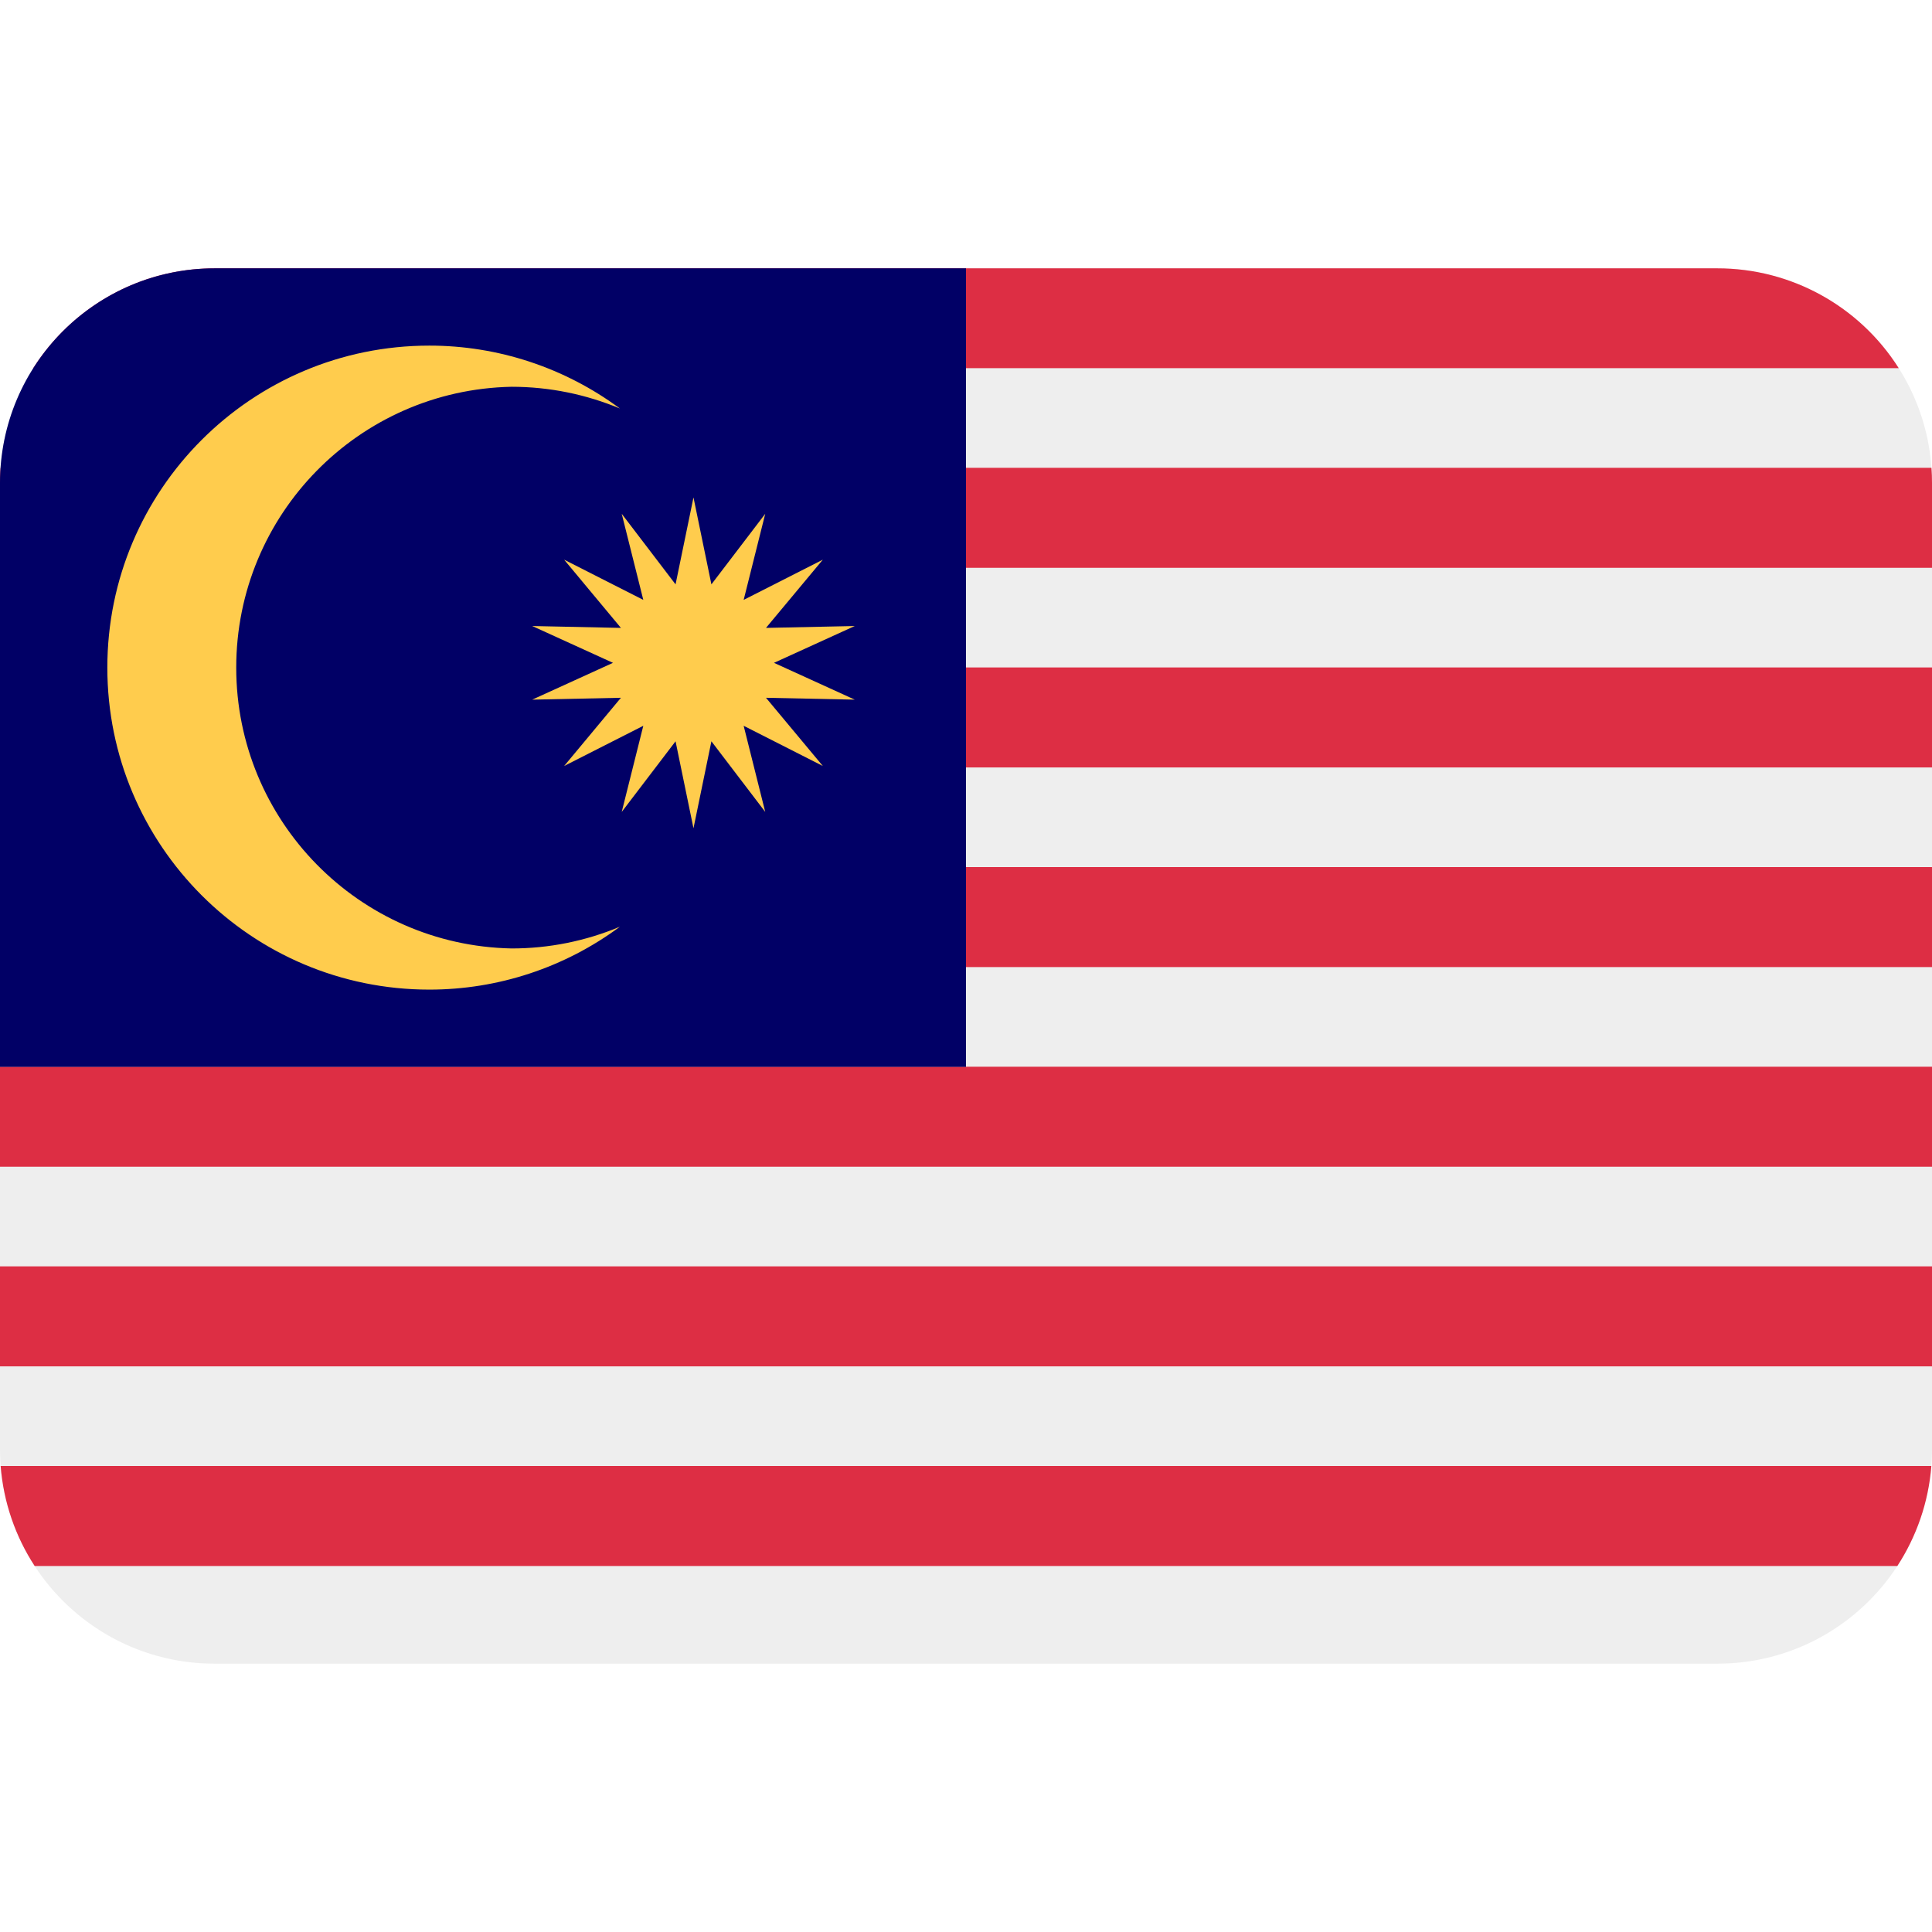
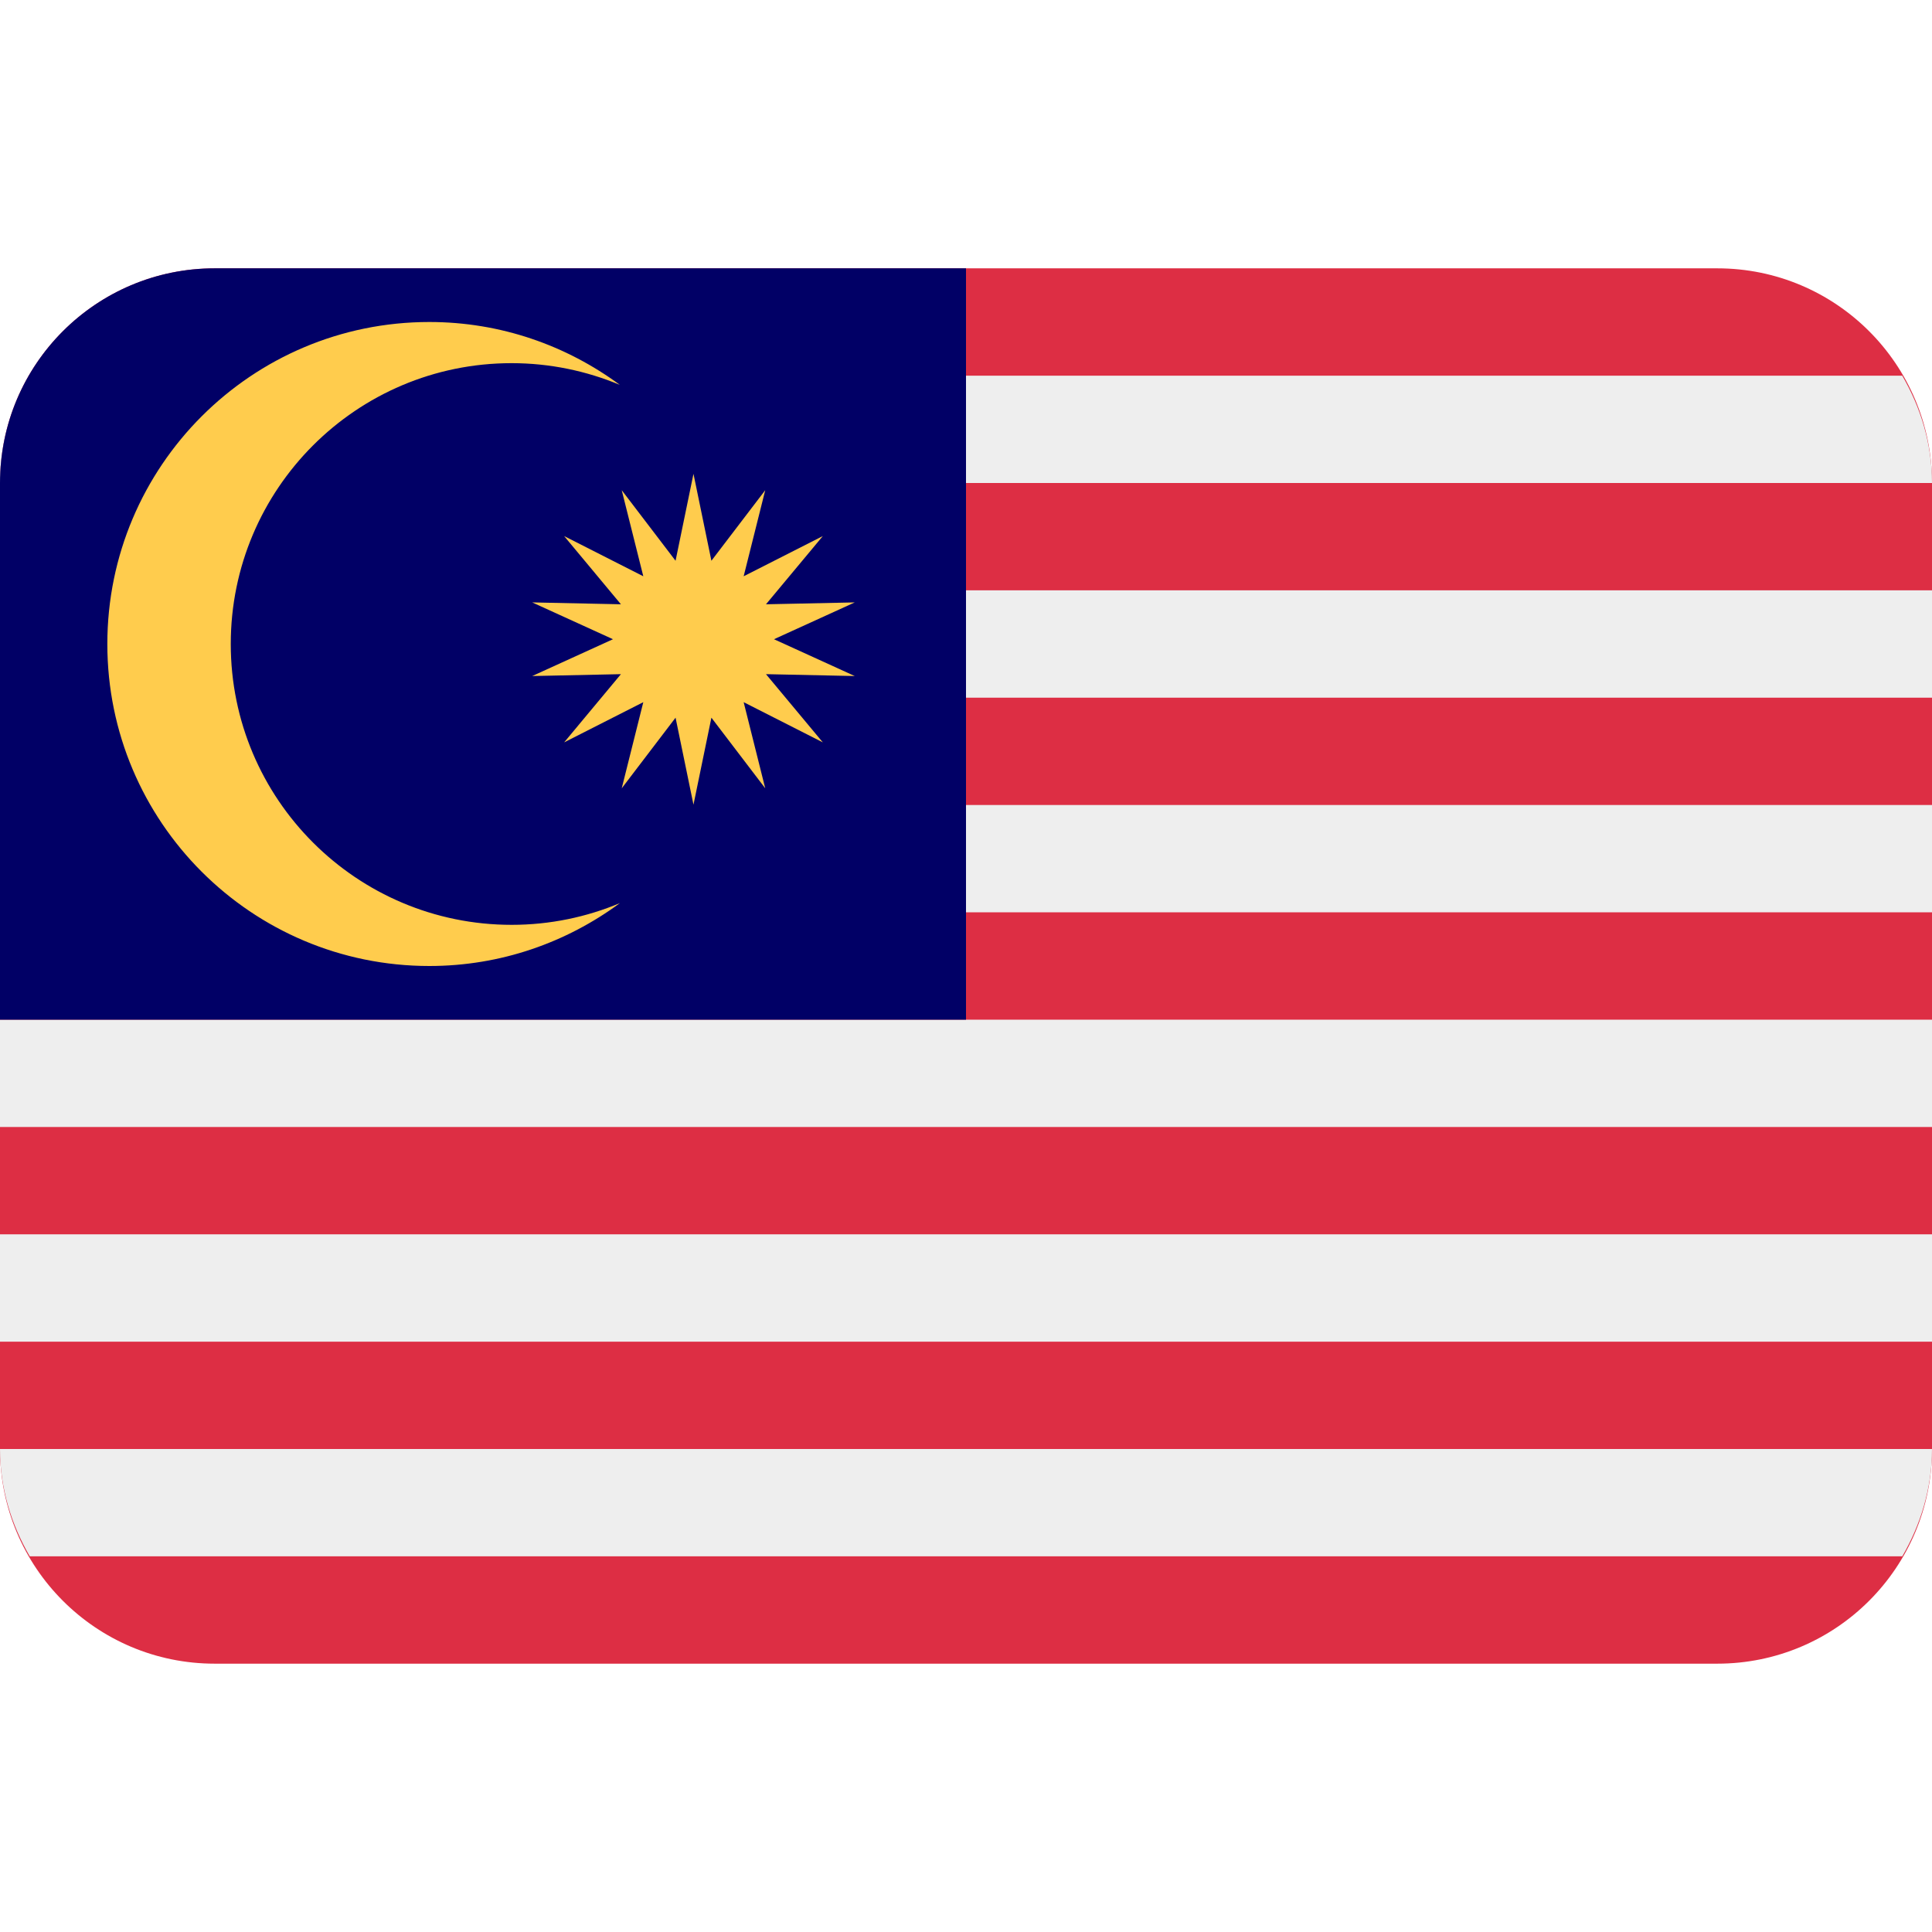
<svg xmlns="http://www.w3.org/2000/svg" viewBox="0 0 36 36">
-   <path fill="#EEE" d="M36 27a4 4 0 0 1-4 4H4a4 4 0 0 1-4-4V9a4 4 0 0 1 4-4h28a4 4 0 0 1 4 4v18z" />
-   <path fill="#DD2E44" d="M.646 29.18h34.708c.354-.544.58-1.18.634-1.863H.012c.054.684.28 1.32.634 1.863ZM36 23.597v1.863H0v-1.863h36Zm0-1.857v-1.863H0v1.863h36ZM0 16.157v1.863h36v-1.863H0ZM36 14.3v-1.863H0V14.3h36ZM0 9v1.58h36V9c0-.095-.003-.19-.01-.283H.01C.003 8.811 0 8.905 0 9Zm4-4C2.578 5 1.33 5.742.62 6.86h34.76A3.997 3.997 0 0 0 32 5H4Z" />
-   <path fill="#010066" d="M18 5H4a4 4 0 0 0-4 4v10.88h18V5z" />
-   <path fill="#FFCC4D" d="M9.534 17.673a5.234 5.234 0 0 1-.001-10.466c.715 0 1.397.146 2.018.405A5.958 5.958 0 0 0 8 6.44a6 6 0 0 0 0 12 5.958 5.958 0 0 0 3.551-1.172 5.21 5.21 0 0 1-2.017.405z" />
-   <path fill="#FFCC4D" d="m12.922 9.269.334 1.62 1.003-1.315-.402 1.604 1.475-.749-1.059 1.271 1.654-.035-1.505.686 1.505.686-1.654-.035 1.059 1.271-1.475-.749.402 1.605-1.003-1.316-.334 1.621-.334-1.621-1.003 1.316.402-1.605-1.475.749 1.058-1.271-1.653.035 1.505-.686-1.505-.686 1.653.035-1.058-1.271 1.475.749-.402-1.604 1.003 1.315z" />
+   <path fill="#DD2E44" d="M36 27c0 2.209-1.791 4-4 4H4c-2.209 0-4-1.791-4-4V9c0-2.209 1.791-4 4-4h28c2.209 0 4 1.791 4 4v18z" />
+   <path fill="#EEE" d="M.555 29h34.891c.343-.591.554-1.268.554-2H0c0 .732.211 1.409.555 2zM0 23h36v2H0zm0-4h36v2H0zm0-4h36v2H0zm0-4h36v2H0zm.555-4C.211 7.59 0 8.268 0 9h36c0-.732-.211-1.41-.555-2H.555z" />
+   <path fill="#010066" d="M18 5H4C1.791 5 0 6.791 0 9v10h18V5z" />
+   <path fill="#FFCC4D" d="M9.534 17.233C6.644 17.233 4.3 14.89 4.3 12c0-2.89 2.343-5.233 5.233-5.233.715 0 1.397.146 2.018.405C10.556 6.438 9.331 6 8 6c-3.313 0-6 2.687-6 6 0 3.314 2.687 6 6 6 1.331 0 2.556-.438 3.551-1.172-.621.26-1.302.405-2.017.405z" />
+   <path fill="#FFCC4D" d="M12.922 8.829l.334 1.62 1.003-1.315-.402 1.604 1.475-.749-1.059 1.271 1.654-.035-1.505.686 1.505.686-1.654-.035 1.059 1.271-1.475-.749.402 1.605-1.003-1.316-.334 1.621-.334-1.621-1.003 1.316.402-1.605-1.475.749 1.058-1.271-1.653.035 1.505-.686-1.505-.686 1.653.035-1.058-1.271 1.475.749-.402-1.604 1.003 1.315z" />
</svg>
